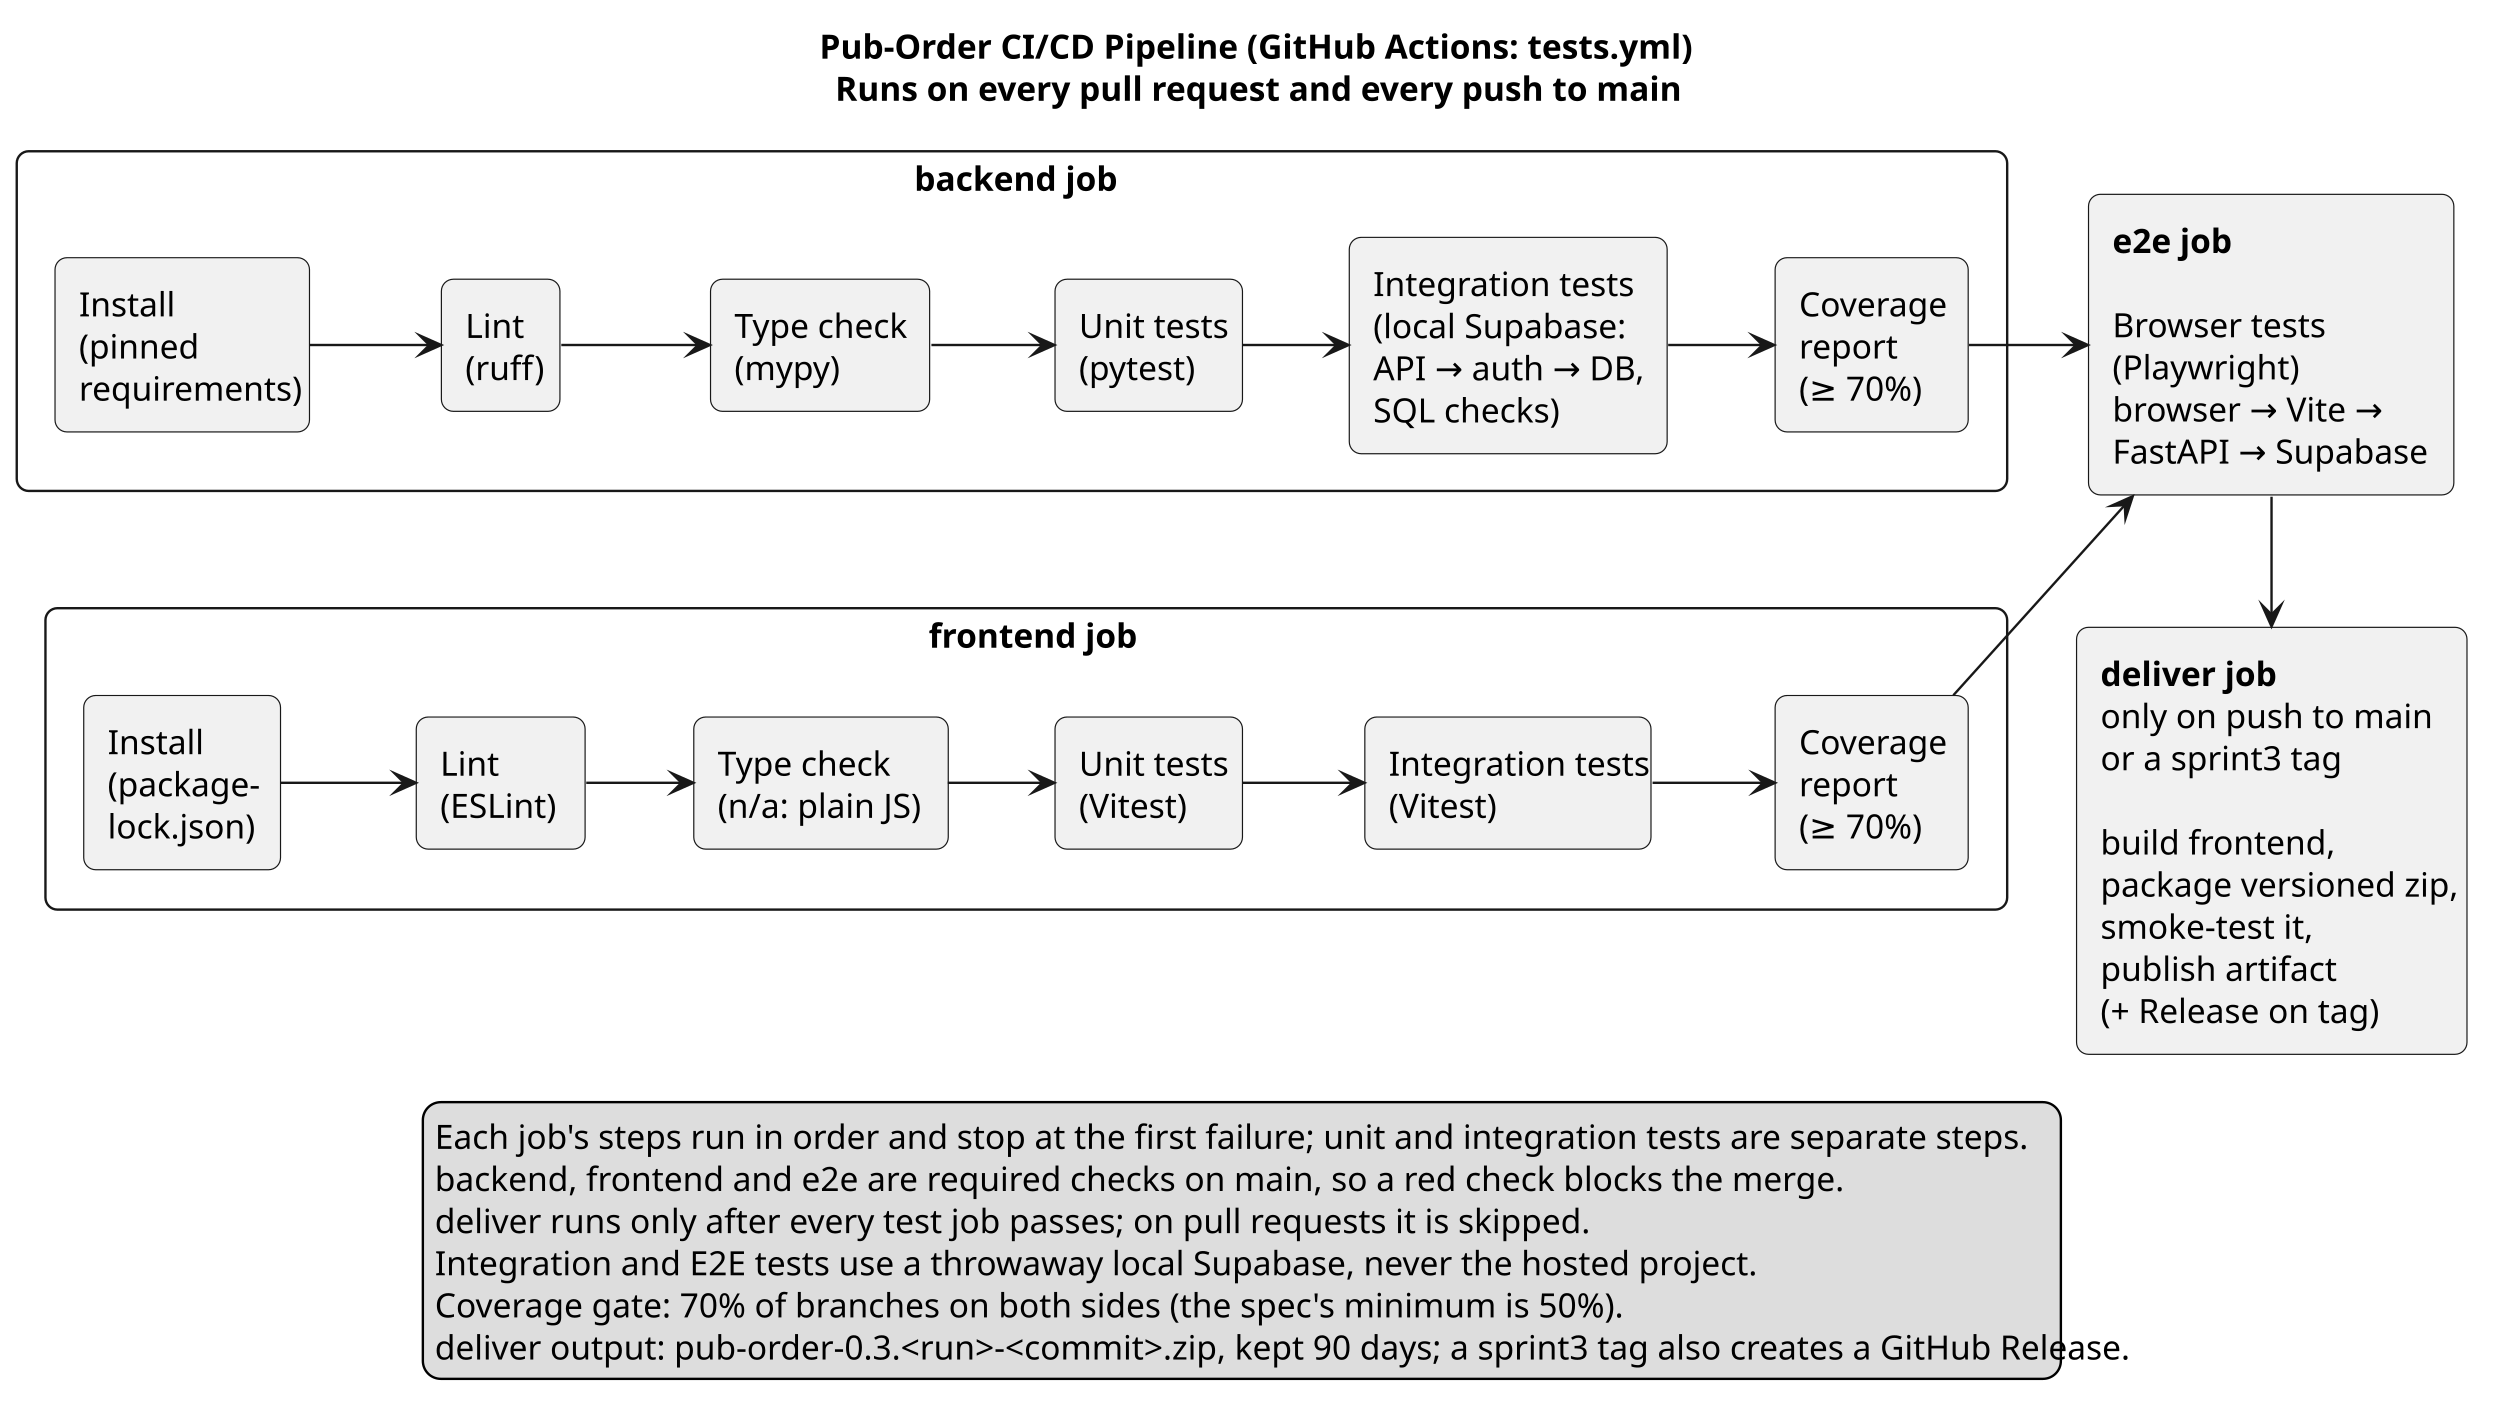
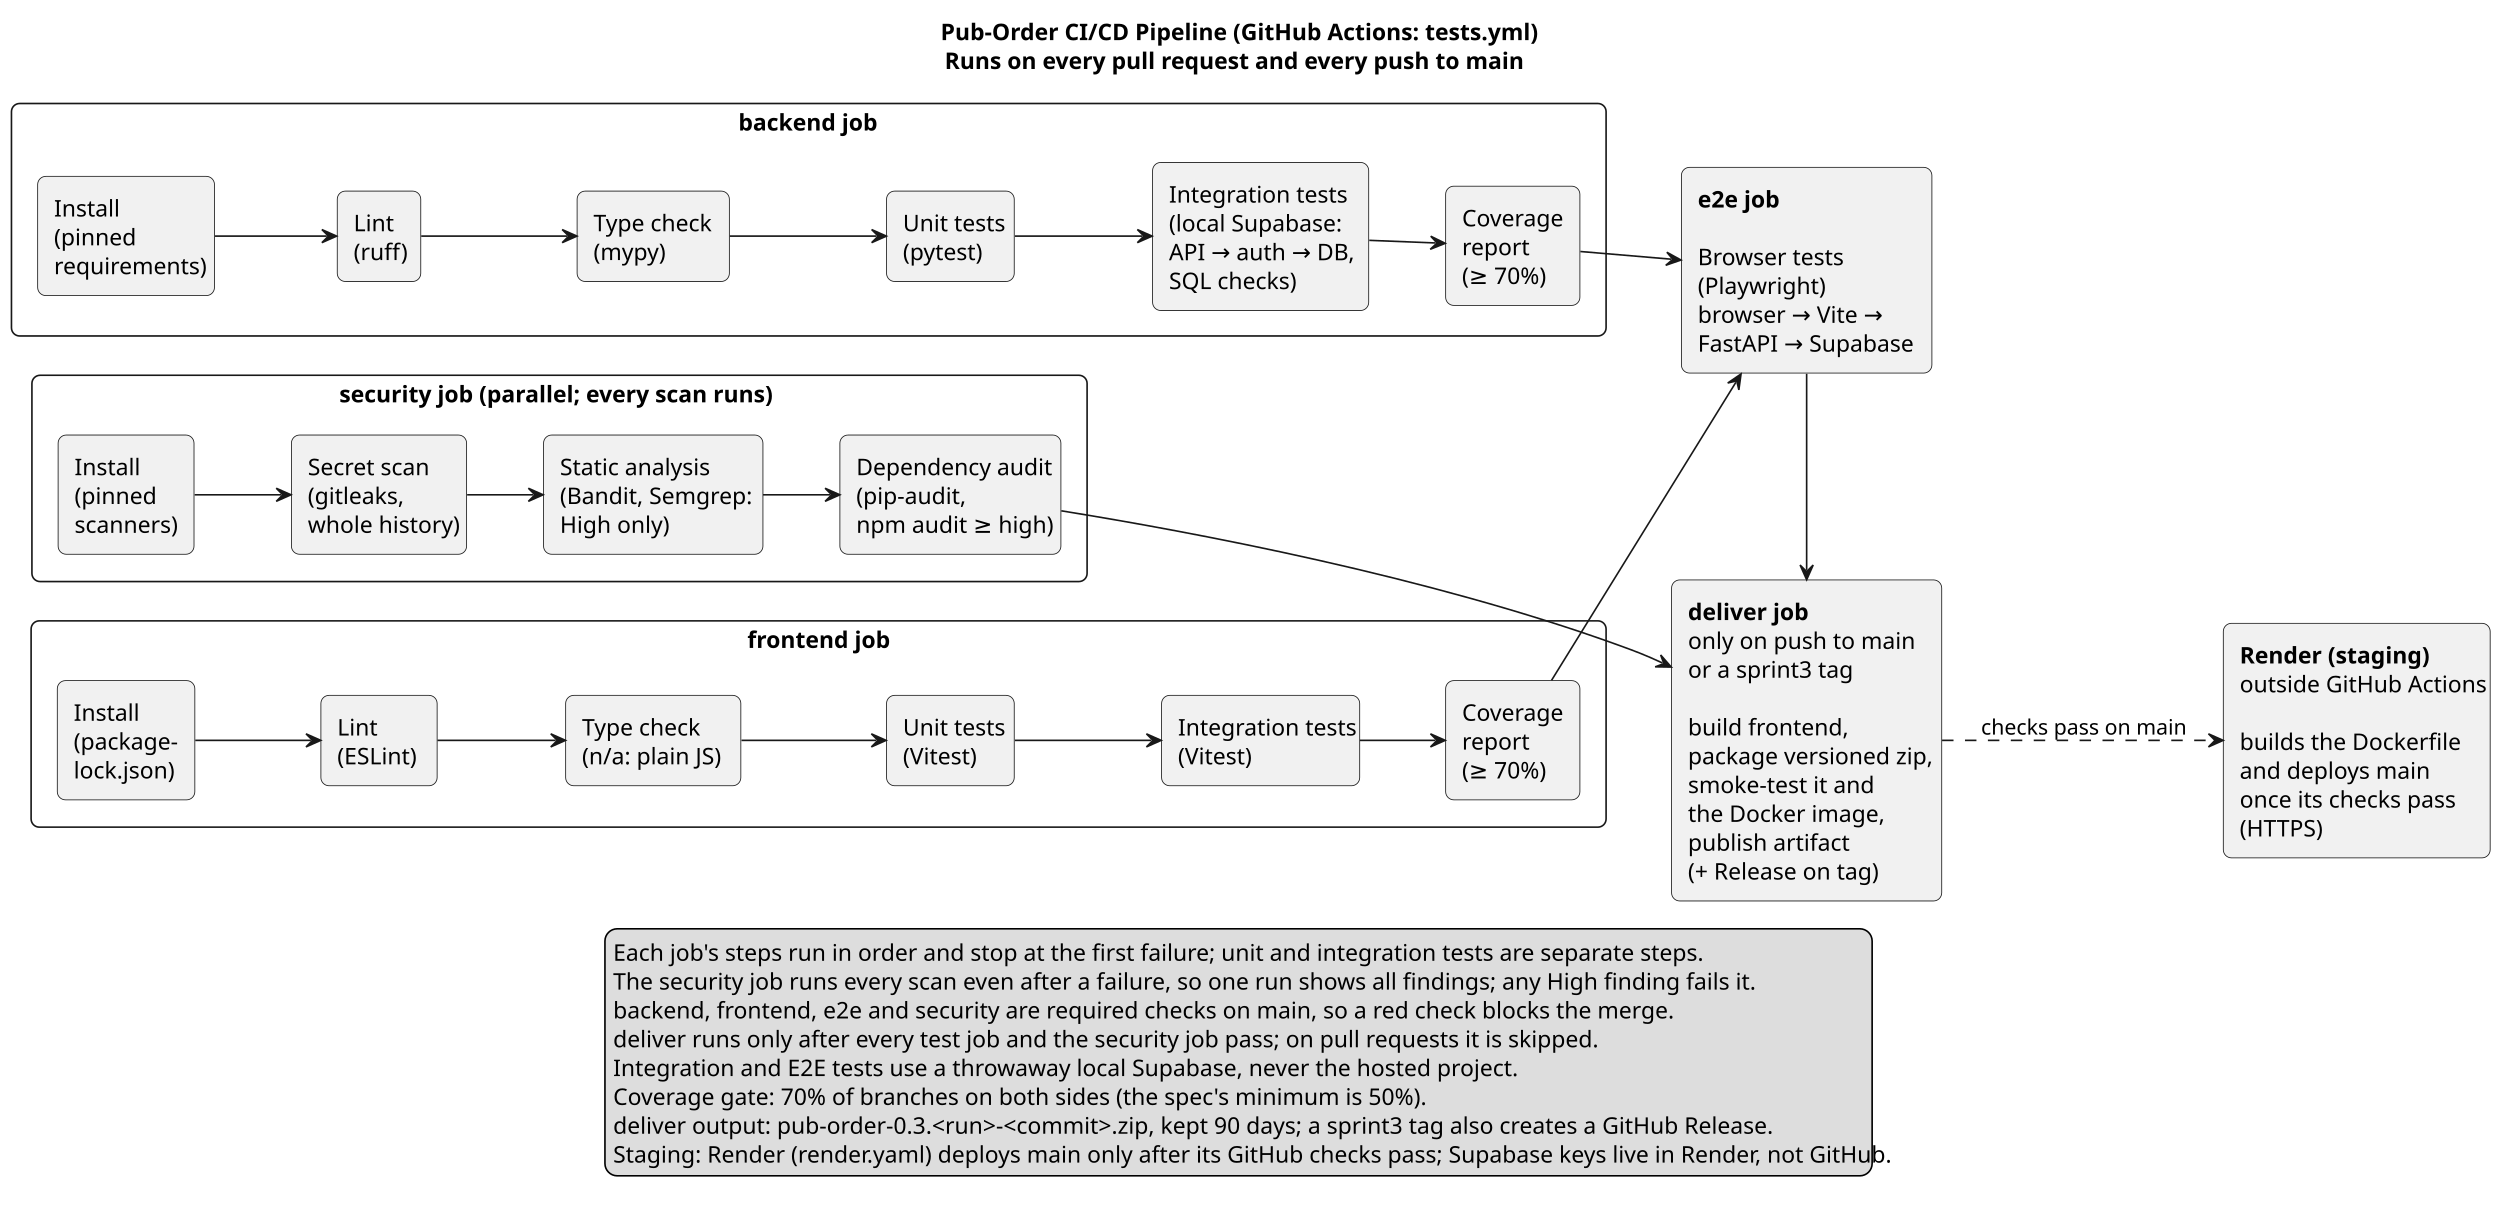
- <svg xmlns="http://www.w3.org/2000/svg" version="1.1" data-diagram-type="DESCRIPTION" style="width:1045px;height:595px;background:#FFFFFF;" width="1045px" height="595px" viewBox="0 0 1045 595" zoomAndPan="magnify" preserveAspectRatio="none" contentStyleType="text/css">
+ <svg xmlns="http://www.w3.org/2000/svg" contentStyleType="text/css" height="738px" preserveAspectRatio="none" style="width:1527px;height:738px;background:#FFFFFF;" version="1.1" viewBox="0 0 1527 738" width="1527px" zoomAndPan="magnify">
  <defs />
-   <g font-family="sans-serif" lengthAdjust="spacing">
-     <g class="title" data-source-line="1">
-       <text x="342.527" y="24.533" fill="#000" font-size="14" textLength="353.145" font-weight="700">Pub-Order CI/CD Pipeline (GitHub Actions: tests.yml)</text>
-       <text x="349.114" y="42.143" fill="#000" font-size="14" textLength="339.972" font-weight="700">Runs on every pull request and every push to main</text>
-     </g>
-     <g class="cluster" data-qualified-name="backend job" id="ent0001" data-source-line="14">
-       <rect x="7" y="63.219" width="832" height="142" fill="none" style="stroke:#181818;stroke-width:1;" rx="5" ry="5" />
-       <text x="382.159" y="79.752" fill="#000" font-size="14" textLength="81.683" font-weight="700">backend job</text>
-     </g>
-     <g class="cluster" data-qualified-name="frontend job" id="ent0008" data-source-line="23">
-       <rect x="19" y="254.219" width="820" height="126" fill="none" style="stroke:#181818;stroke-width:1;" rx="5" ry="5" />
-       <text x="388.176" y="270.752" fill="#000" font-size="14" textLength="81.648" font-weight="700">frontend job</text>
-     </g>
-     <g class="entity" data-qualified-name="backend job.B1" id="ent0002" data-source-line="15">
-       <rect x="23" y="107.719" width="106.365" height="72.828" fill="#F1F1F1" style="stroke:#181818;stroke-width:0.5;" rx="5" ry="5" />
-       <text x="33" y="132.252" fill="#000" font-size="14" textLength="36.572">Install</text>
-       <text x="33" y="149.861" fill="#000" font-size="14" textLength="46.703">(pinned</text>
-       <text x="33" y="167.471" fill="#000" font-size="14" textLength="86.365">requirements)</text>
-     </g>
-     <g class="entity" data-qualified-name="backend job.B2" id="ent0003" data-source-line="16">
-       <rect x="184.5" y="116.719" width="49.552" height="55.219" fill="#F1F1F1" style="stroke:#181818;stroke-width:0.5;" rx="5" ry="5" />
-       <text x="194.5" y="141.252" fill="#000" font-size="14" textLength="22.572">Lint</text>
-       <text x="194.5" y="158.861" fill="#000" font-size="14" textLength="29.552">(ruff)</text>
-     </g>
-     <g class="entity" data-qualified-name="backend job.B3" id="ent0004" data-source-line="17">
-       <rect x="297" y="116.719" width="91.586" height="55.219" fill="#F1F1F1" style="stroke:#181818;stroke-width:0.5;" rx="5" ry="5" />
-       <text x="307" y="141.252" fill="#000" font-size="14" textLength="71.586">Type check</text>
-       <text x="307" y="158.861" fill="#000" font-size="14" textLength="42.772">(mypy)</text>
-     </g>
-     <g class="entity" data-qualified-name="backend job.B4" id="ent0005" data-source-line="18">
-       <rect x="441" y="116.719" width="78.352" height="55.219" fill="#F1F1F1" style="stroke:#181818;stroke-width:0.5;" rx="5" ry="5" />
-       <text x="451" y="141.252" fill="#000" font-size="14" textLength="58.352">Unit tests</text>
-       <text x="451" y="158.861" fill="#000" font-size="14" textLength="46.676">(pytest)</text>
-     </g>
-     <g class="entity" data-qualified-name="backend job.B5" id="ent0006" data-source-line="19">
-       <rect x="564" y="99.219" width="132.868" height="90.438" fill="#F1F1F1" style="stroke:#181818;stroke-width:0.5;" rx="5" ry="5" />
-       <text x="574" y="123.752" fill="#000" font-size="14" textLength="99.613">Integration tests</text>
-       <text x="574" y="141.361" fill="#000" font-size="14" textLength="104.289">(local Supabase:</text>
-       <text x="574" y="158.971" fill="#000" font-size="14" textLength="112.868">API → auth → DB,</text>
-       <text x="574" y="176.58" fill="#000" font-size="14" textLength="80.138">SQL checks)</text>
-     </g>
-     <g class="entity" data-qualified-name="backend job.B6" id="ent0007" data-source-line="20">
-       <rect x="742" y="107.719" width="80.703" height="72.828" fill="#F1F1F1" style="stroke:#181818;stroke-width:0.5;" rx="5" ry="5" />
-       <text x="752" y="132.252" fill="#000" font-size="14" textLength="60.703">Coverage</text>
-       <text x="752" y="149.861" fill="#000" font-size="14" textLength="36.572">report</text>
-       <text x="752" y="167.471" fill="#000" font-size="14" textLength="50.805">(≥ 70%)</text>
-     </g>
-     <g class="entity" data-qualified-name="frontend job.F1" id="ent0009" data-source-line="24">
-       <rect x="35" y="290.719" width="82.255" height="72.828" fill="#F1F1F1" style="stroke:#181818;stroke-width:0.5;" rx="5" ry="5" />
-       <text x="45" y="315.252" fill="#000" font-size="14" textLength="36.572">Install</text>
-       <text x="45" y="332.861" fill="#000" font-size="14" textLength="62.255">(package-</text>
-       <text x="45" y="350.471" fill="#000" font-size="14" textLength="59.131">lock.json)</text>
-     </g>
-     <g class="entity" data-qualified-name="frontend job.F2" id="ent0010" data-source-line="25">
-       <rect x="174" y="299.719" width="70.572" height="55.219" fill="#F1F1F1" style="stroke:#181818;stroke-width:0.5;" rx="5" ry="5" />
-       <text x="184" y="324.252" fill="#000" font-size="14" textLength="22.572">Lint</text>
-       <text x="184" y="341.861" fill="#000" font-size="14" textLength="50.572">(ESLint)</text>
-     </g>
-     <g class="entity" data-qualified-name="frontend job.F3" id="ent0011" data-source-line="26">
-       <rect x="290" y="299.719" width="106.372" height="55.219" fill="#F1F1F1" style="stroke:#181818;stroke-width:0.5;" rx="5" ry="5" />
-       <text x="300" y="324.252" fill="#000" font-size="14" textLength="71.586">Type check</text>
-       <text x="300" y="341.861" fill="#000" font-size="14" textLength="86.372">(n/a: plain JS)</text>
-     </g>
-     <g class="entity" data-qualified-name="frontend job.F4" id="ent0012" data-source-line="27">
-       <rect x="441" y="299.719" width="78.352" height="55.219" fill="#F1F1F1" style="stroke:#181818;stroke-width:0.5;" rx="5" ry="5" />
-       <text x="451" y="324.252" fill="#000" font-size="14" textLength="58.352">Unit tests</text>
-       <text x="451" y="341.861" fill="#000" font-size="14" textLength="44.338">(Vitest)</text>
-     </g>
-     <g class="entity" data-qualified-name="frontend job.F5" id="ent0013" data-source-line="28">
-       <rect x="570.5" y="299.719" width="119.613" height="55.219" fill="#F1F1F1" style="stroke:#181818;stroke-width:0.5;" rx="5" ry="5" />
-       <text x="580.5" y="324.252" fill="#000" font-size="14" textLength="99.613">Integration tests</text>
-       <text x="580.5" y="341.861" fill="#000" font-size="14" textLength="44.338">(Vitest)</text>
-     </g>
-     <g class="entity" data-qualified-name="frontend job.F6" id="ent0014" data-source-line="29">
-       <rect x="742" y="290.719" width="80.703" height="72.828" fill="#F1F1F1" style="stroke:#181818;stroke-width:0.5;" rx="5" ry="5" />
-       <text x="752" y="315.252" fill="#000" font-size="14" textLength="60.703">Coverage</text>
-       <text x="752" y="332.861" fill="#000" font-size="14" textLength="36.572">report</text>
-       <text x="752" y="350.471" fill="#000" font-size="14" textLength="50.805">(≥ 70%)</text>
-     </g>
-     <g class="entity" data-qualified-name="E1" id="ent0015" data-source-line="32">
-       <rect x="873" y="81.219" width="152.706" height="125.656" fill="#F1F1F1" style="stroke:#181818;stroke-width:0.5;" rx="5" ry="5" />
-       <text x="883" y="105.752" fill="#000" font-size="14" textLength="48.241" font-weight="700">e2e job</text>
-       <text x="883" y="123.361" fill="#000" font-size="14"> </text>
-       <text x="883" y="140.971" fill="#000" font-size="14" textLength="84.8">Browser tests</text>
-       <text x="883" y="158.58" fill="#000" font-size="14" textLength="73.903">(Playwright)</text>
-       <text x="883" y="176.189" fill="#000" font-size="14" textLength="109.744">browser → Vite →</text>
-       <text x="883" y="193.799" fill="#000" font-size="14" textLength="132.706">FastAPI → Supabase</text>
-     </g>
-     <g class="entity" data-qualified-name="D1" id="ent0016" data-source-line="34">
-       <rect x="868" y="262.219" width="163.199" height="178.484" fill="#F1F1F1" style="stroke:#181818;stroke-width:0.5;" rx="5" ry="5" />
-       <text x="878" y="286.752" fill="#000" font-size="14" textLength="70.021" font-weight="700">deliver job</text>
-       <text x="878" y="304.361" fill="#000" font-size="14" textLength="129.192">only on push to main</text>
-       <text x="878" y="321.971" fill="#000" font-size="14" textLength="93.386">or a sprint3 tag</text>
-       <text x="878" y="339.58" fill="#000" font-size="14"> </text>
-       <text x="878" y="357.189" fill="#000" font-size="14" textLength="88.73">build frontend,</text>
-       <text x="878" y="374.799" fill="#000" font-size="14" textLength="143.199">package versioned zip,</text>
-       <text x="878" y="392.408" fill="#000" font-size="14" textLength="83.241">smoke-test it,</text>
-       <text x="878" y="410.018" fill="#000" font-size="14" textLength="90.269">publish artifact</text>
-       <text x="878" y="427.627" fill="#000" font-size="14" textLength="115.568">(+ Release on tag)</text>
-     </g>
-     <g class="link" data-entity-1="ent0002" data-entity-2="ent0003" id="lnk17" data-source-line="36" data-link-type="dependency">
-       <path d="M129.35,144.219 C148.4,144.219 164.02,144.219 179.44,144.219" style="stroke:#181818;stroke-width:1;" fill="none" id="B1-to-B2" />
-       <polygon points="184.44,144.219,175.44,140.219,179.44,144.219,175.44,148.219,184.44,144.219" fill="#181818" style="stroke:#181818;stroke-width:1;stroke-linejoin:miter;stroke-miterlimit:10;" />
-     </g>
-     <g class="link" data-entity-1="ent0003" data-entity-2="ent0004" id="lnk18" data-source-line="37" data-link-type="dependency">
-       <path d="M234.62,144.219 C251.97,144.219 270.89,144.219 291.75,144.219" style="stroke:#181818;stroke-width:1;" fill="none" id="B2-to-B3" />
-       <polygon points="296.75,144.219,287.75,140.219,291.75,144.219,287.75,148.219,296.75,144.219" fill="#181818" style="stroke:#181818;stroke-width:1;stroke-linejoin:miter;stroke-miterlimit:10;" />
-     </g>
-     <g class="link" data-entity-1="ent0004" data-entity-2="ent0005" id="lnk19" data-source-line="38" data-link-type="dependency">
-       <path d="M389.33,144.219 C406.03,144.219 419.76,144.219 435.77,144.219" style="stroke:#181818;stroke-width:1;" fill="none" id="B3-to-B4" />
-       <polygon points="440.77,144.219,431.77,140.219,435.77,144.219,431.77,148.219,440.77,144.219" fill="#181818" style="stroke:#181818;stroke-width:1;stroke-linejoin:miter;stroke-miterlimit:10;" />
-     </g>
-     <g class="link" data-entity-1="ent0005" data-entity-2="ent0006" id="lnk20" data-source-line="39" data-link-type="dependency">
-       <path d="M519.24,144.219 C532.82,144.219 543.52,144.219 558.73,144.219" style="stroke:#181818;stroke-width:1;" fill="none" id="B4-to-B5" />
-       <polygon points="563.73,144.219,554.73,140.219,558.73,144.219,554.73,148.219,563.73,144.219" fill="#181818" style="stroke:#181818;stroke-width:1;stroke-linejoin:miter;stroke-miterlimit:10;" />
-     </g>
-     <g class="link" data-entity-1="ent0006" data-entity-2="ent0007" id="lnk21" data-source-line="40" data-link-type="dependency">
-       <path d="M697.29,144.219 C712.41,144.219 723.03,144.219 736.65,144.219" style="stroke:#181818;stroke-width:1;" fill="none" id="B5-to-B6" />
-       <polygon points="741.65,144.219,732.65,140.219,736.65,144.219,732.65,148.219,741.65,144.219" fill="#181818" style="stroke:#181818;stroke-width:1;stroke-linejoin:miter;stroke-miterlimit:10;" />
-     </g>
-     <g class="link" data-entity-1="ent0009" data-entity-2="ent0010" id="lnk22" data-source-line="41" data-link-type="dependency">
-       <path d="M117.17,327.219 C135.3,327.219 151.5,327.219 168.91,327.219" style="stroke:#181818;stroke-width:1;" fill="none" id="F1-to-F2" />
-       <polygon points="173.91,327.219,164.91,323.219,168.91,327.219,164.91,331.219,173.91,327.219" fill="#181818" style="stroke:#181818;stroke-width:1;stroke-linejoin:miter;stroke-miterlimit:10;" />
-     </g>
-     <g class="link" data-entity-1="ent0010" data-entity-2="ent0011" id="lnk23" data-source-line="42" data-link-type="dependency">
-       <path d="M245.05,327.219 C258.75,327.219 269.8,327.219 284.85,327.219" style="stroke:#181818;stroke-width:1;" fill="none" id="F2-to-F3" />
-       <polygon points="289.85,327.219,280.85,323.219,284.85,327.219,280.85,331.219,289.85,327.219" fill="#181818" style="stroke:#181818;stroke-width:1;stroke-linejoin:miter;stroke-miterlimit:10;" />
-     </g>
-     <g class="link" data-entity-1="ent0011" data-entity-2="ent0012" id="lnk24" data-source-line="43" data-link-type="dependency">
-       <path d="M396.19,327.219 C411.03,327.219 421.92,327.219 435.76,327.219" style="stroke:#181818;stroke-width:1;" fill="none" id="F3-to-F4" />
-       <polygon points="440.76,327.219,431.76,323.219,435.76,327.219,431.76,331.219,440.76,327.219" fill="#181818" style="stroke:#181818;stroke-width:1;stroke-linejoin:miter;stroke-miterlimit:10;" />
-     </g>
-     <g class="link" data-entity-1="ent0012" data-entity-2="ent0013" id="lnk25" data-source-line="44" data-link-type="dependency">
-       <path d="M519.24,327.219 C534.8,327.219 548.13,327.219 565.34,327.219" style="stroke:#181818;stroke-width:1;" fill="none" id="F4-to-F5" />
-       <polygon points="570.34,327.219,561.34,323.219,565.34,327.219,561.34,331.219,570.34,327.219" fill="#181818" style="stroke:#181818;stroke-width:1;stroke-linejoin:miter;stroke-miterlimit:10;" />
-     </g>
-     <g class="link" data-entity-1="ent0013" data-entity-2="ent0014" id="lnk26" data-source-line="45" data-link-type="dependency">
-       <path d="M690.78,327.219 C707.98,327.219 721.33,327.219 737,327.219" style="stroke:#181818;stroke-width:1;" fill="none" id="F5-to-F6" />
-       <polygon points="742,327.219,733,323.219,737,327.219,733,331.219,742,327.219" fill="#181818" style="stroke:#181818;stroke-width:1;stroke-linejoin:miter;stroke-miterlimit:10;" />
-     </g>
-     <g class="link" data-entity-1="ent0007" data-entity-2="ent0015" id="lnk27" data-source-line="46" data-link-type="dependency">
-       <path d="M823.02,144.219 C837.99,144.219 850.58,144.219 867.77,144.219" style="stroke:#181818;stroke-width:1;" fill="none" id="B6-to-E1" />
-       <polygon points="872.77,144.219,863.77,140.219,867.77,144.219,863.77,148.219,872.77,144.219" fill="#181818" style="stroke:#181818;stroke-width:1;stroke-linejoin:miter;stroke-miterlimit:10;" />
-     </g>
-     <g class="link" data-entity-1="ent0014" data-entity-2="ent0015" id="lnk28" data-source-line="47" data-link-type="dependency">
-       <path d="M816.49,290.629 C837.94,266.849 863.112,238.923 888.152,211.143" style="stroke:#181818;stroke-width:1;" fill="none" id="F6-to-E1" />
-       <polygon points="891.5,207.429,882.503,211.436,888.152,211.143,888.445,216.792,891.5,207.429" fill="#181818" style="stroke:#181818;stroke-width:1;stroke-linejoin:miter;stroke-miterlimit:10;" />
-     </g>
-     <g class="link" data-entity-1="ent0015" data-entity-2="ent0016" id="lnk30" data-source-line="49" data-link-type="dependency">
-       <path d="M949.5,207.639 C949.5,225.719 949.5,238.789 949.5,256.869" style="stroke:#181818;stroke-width:1;" fill="none" id="E1-to-D1" />
-       <polygon points="949.5,261.869,953.5,252.869,949.5,256.869,945.5,252.869,949.5,261.869" fill="#181818" style="stroke:#181818;stroke-width:1;stroke-linejoin:miter;stroke-miterlimit:10;" />
-     </g>
-     <g class="legend" data-source-line="51">
-       <rect x="176.753" y="460.703" width="684.693" height="115.656" fill="#DDD" style="stroke:#000;stroke-width:1;" rx="7.5" ry="7.5" />
-       <text x="181.753" y="480.236" fill="#000" font-size="14" textLength="626.028">Each job's steps run in order and stop at the first failure; unit and integration tests are separate steps.</text>
-       <text x="181.753" y="497.846" fill="#000" font-size="14" textLength="560.328">backend, frontend and e2e are required checks on main, so a red check blocks the merge.</text>
-       <text x="181.753" y="515.455" fill="#000" font-size="14" textLength="456.784">deliver runs only after every test job passes; on pull requests it is skipped.</text>
-       <text x="181.753" y="533.064" fill="#000" font-size="14" textLength="527.659">Integration and E2E tests use a throwaway local Supabase, never the hosted project.</text>
-       <text x="181.753" y="550.674" fill="#000" font-size="14" textLength="478.14">Coverage gate: 70% of branches on both sides (the spec's minimum is 50%).</text>
-       <text x="181.753" y="568.283" fill="#000" font-size="14" textLength="674.693">deliver output: pub-order-0.3.&lt;run&gt;-&lt;commit&gt;.zip, kept 90 days; a sprint3 tag also creates a GitHub Release.</text>
-     </g>
+   <g>
+     <text fill="#000000" font-family="sans-serif" font-size="14" font-weight="bold" lengthAdjust="spacing" textLength="364" x="574.5" y="24.533">Pub-Order CI/CD Pipeline (GitHub Actions: tests.yml)</text>
+     <text fill="#000000" font-family="sans-serif" font-size="14" font-weight="bold" lengthAdjust="spacing" textLength="359" x="577" y="42.143">Runs on every pull request and every push to main</text>
+     <g id="cluster_backend job">
+       <rect fill="none" height="142" rx="5" ry="5" style="stroke:#181818;stroke-width:1.0;" width="974" x="7" y="63.219" />
+       <text fill="#000000" font-family="sans-serif" font-size="14" font-weight="bold" lengthAdjust="spacing" textLength="86" x="451" y="79.752">backend job</text>
+     </g>
+     <g id="cluster_frontend job">
+       <rect fill="none" height="126" rx="5" ry="5" style="stroke:#181818;stroke-width:1.0;" width="962" x="19" y="379.219" />
+       <text fill="#000000" font-family="sans-serif" font-size="14" font-weight="bold" lengthAdjust="spacing" textLength="87" x="456.5" y="395.752">frontend job</text>
+     </g>
+     <g id="cluster_security job (parallel; every scan runs)">
+       <rect fill="none" height="126" rx="5" ry="5" style="stroke:#181818;stroke-width:1.0;" width="644.5" x="19.5" y="229.219" />
+       <text fill="#000000" font-family="sans-serif" font-size="14" font-weight="bold" lengthAdjust="spacing" textLength="269" x="207.25" y="245.752">security job (parallel; every scan runs)</text>
+     </g>
+     <g id="elem_B1">
+       <rect fill="#F1F1F1" height="72.828" rx="5" ry="5" style="stroke:#181818;stroke-width:0.5;" width="108" x="23" y="107.719" />
+       <text fill="#000000" font-family="sans-serif" font-size="14" lengthAdjust="spacing" textLength="36" x="33" y="132.252">Install</text>
+       <text fill="#000000" font-family="sans-serif" font-size="14" lengthAdjust="spacing" textLength="48" x="33" y="149.861">(pinned</text>
+       <text fill="#000000" font-family="sans-serif" font-size="14" lengthAdjust="spacing" textLength="88" x="33" y="167.471">requirements)</text>
+     </g>
+     <g id="elem_B2">
+       <rect fill="#F1F1F1" height="55.219" rx="5" ry="5" style="stroke:#181818;stroke-width:0.5;" width="51" x="206" y="116.719" />
+       <text fill="#000000" font-family="sans-serif" font-size="14" lengthAdjust="spacing" textLength="23" x="216" y="141.252">Lint</text>
+       <text fill="#000000" font-family="sans-serif" font-size="14" lengthAdjust="spacing" textLength="31" x="216" y="158.861">(ruff)</text>
+     </g>
+     <g id="elem_B3">
+       <rect fill="#F1F1F1" height="55.219" rx="5" ry="5" style="stroke:#181818;stroke-width:0.5;" width="93" x="352.5" y="116.719" />
+       <text fill="#000000" font-family="sans-serif" font-size="14" lengthAdjust="spacing" textLength="73" x="362.5" y="141.252">Type check</text>
+       <text fill="#000000" font-family="sans-serif" font-size="14" lengthAdjust="spacing" textLength="43" x="362.5" y="158.861">(mypy)</text>
+     </g>
+     <g id="elem_B4">
+       <rect fill="#F1F1F1" height="55.219" rx="5" ry="5" style="stroke:#181818;stroke-width:0.5;" width="78" x="541.5" y="116.719" />
+       <text fill="#000000" font-family="sans-serif" font-size="14" lengthAdjust="spacing" textLength="58" x="551.5" y="141.252">Unit tests</text>
+       <text fill="#000000" font-family="sans-serif" font-size="14" lengthAdjust="spacing" textLength="48" x="551.5" y="158.861">(pytest)</text>
+     </g>
+     <g id="elem_B5">
+       <rect fill="#F1F1F1" height="90.438" rx="5" ry="5" style="stroke:#181818;stroke-width:0.5;" width="132" x="704" y="99.219" />
+       <text fill="#000000" font-family="sans-serif" font-size="14" lengthAdjust="spacing" textLength="101" x="714" y="123.752">Integration tests</text>
+       <text fill="#000000" font-family="sans-serif" font-size="14" lengthAdjust="spacing" textLength="106" x="714" y="141.361">(local Supabase:</text>
+       <text fill="#000000" font-family="sans-serif" font-size="14" lengthAdjust="spacing" textLength="112" x="714" y="158.971">API → auth → DB,</text>
+       <text fill="#000000" font-family="sans-serif" font-size="14" lengthAdjust="spacing" textLength="81" x="714" y="176.58">SQL checks)</text>
+     </g>
+     <g id="elem_B6">
+       <rect fill="#F1F1F1" height="72.828" rx="5" ry="5" style="stroke:#181818;stroke-width:0.5;" width="82" x="883" y="113.719" />
+       <text fill="#000000" font-family="sans-serif" font-size="14" lengthAdjust="spacing" textLength="62" x="893" y="138.252">Coverage</text>
+       <text fill="#000000" font-family="sans-serif" font-size="14" lengthAdjust="spacing" textLength="38" x="893" y="155.861">report</text>
+       <text fill="#000000" font-family="sans-serif" font-size="14" lengthAdjust="spacing" textLength="52" x="893" y="173.471">(≥ 70%)</text>
+     </g>
+     <g id="elem_F1">
+       <rect fill="#F1F1F1" height="72.828" rx="5" ry="5" style="stroke:#181818;stroke-width:0.5;" width="84" x="35" y="415.719" />
+       <text fill="#000000" font-family="sans-serif" font-size="14" lengthAdjust="spacing" textLength="36" x="45" y="440.252">Install</text>
+       <text fill="#000000" font-family="sans-serif" font-size="14" lengthAdjust="spacing" textLength="64" x="45" y="457.861">(package-</text>
+       <text fill="#000000" font-family="sans-serif" font-size="14" lengthAdjust="spacing" textLength="60" x="45" y="475.471">lock.json)</text>
+     </g>
+     <g id="elem_F2">
+       <rect fill="#F1F1F1" height="55.219" rx="5" ry="5" style="stroke:#181818;stroke-width:0.5;" width="71" x="196" y="424.719" />
+       <text fill="#000000" font-family="sans-serif" font-size="14" lengthAdjust="spacing" textLength="23" x="206" y="449.252">Lint</text>
+       <text fill="#000000" font-family="sans-serif" font-size="14" lengthAdjust="spacing" textLength="51" x="206" y="466.861">(ESLint)</text>
+     </g>
+     <g id="elem_F3">
+       <rect fill="#F1F1F1" height="55.219" rx="5" ry="5" style="stroke:#181818;stroke-width:0.5;" width="107" x="345.5" y="424.719" />
+       <text fill="#000000" font-family="sans-serif" font-size="14" lengthAdjust="spacing" textLength="73" x="355.5" y="449.252">Type check</text>
+       <text fill="#000000" font-family="sans-serif" font-size="14" lengthAdjust="spacing" textLength="87" x="355.5" y="466.861">(n/a: plain JS)</text>
+     </g>
+     <g id="elem_F4">
+       <rect fill="#F1F1F1" height="55.219" rx="5" ry="5" style="stroke:#181818;stroke-width:0.5;" width="78" x="541.5" y="424.719" />
+       <text fill="#000000" font-family="sans-serif" font-size="14" lengthAdjust="spacing" textLength="58" x="551.5" y="449.252">Unit tests</text>
+       <text fill="#000000" font-family="sans-serif" font-size="14" lengthAdjust="spacing" textLength="45" x="551.5" y="466.861">(Vitest)</text>
+     </g>
+     <g id="elem_F5">
+       <rect fill="#F1F1F1" height="55.219" rx="5" ry="5" style="stroke:#181818;stroke-width:0.5;" width="121" x="709.5" y="424.719" />
+       <text fill="#000000" font-family="sans-serif" font-size="14" lengthAdjust="spacing" textLength="101" x="719.5" y="449.252">Integration tests</text>
+       <text fill="#000000" font-family="sans-serif" font-size="14" lengthAdjust="spacing" textLength="45" x="719.5" y="466.861">(Vitest)</text>
+     </g>
+     <g id="elem_F6">
+       <rect fill="#F1F1F1" height="72.828" rx="5" ry="5" style="stroke:#181818;stroke-width:0.5;" width="82" x="883" y="415.719" />
+       <text fill="#000000" font-family="sans-serif" font-size="14" lengthAdjust="spacing" textLength="62" x="893" y="440.252">Coverage</text>
+       <text fill="#000000" font-family="sans-serif" font-size="14" lengthAdjust="spacing" textLength="38" x="893" y="457.861">report</text>
+       <text fill="#000000" font-family="sans-serif" font-size="14" lengthAdjust="spacing" textLength="52" x="893" y="475.471">(≥ 70%)</text>
+     </g>
+     <g id="elem_S1">
+       <rect fill="#F1F1F1" height="72.828" rx="5" ry="5" style="stroke:#181818;stroke-width:0.5;" width="83" x="35.5" y="265.719" />
+       <text fill="#000000" font-family="sans-serif" font-size="14" lengthAdjust="spacing" textLength="36" x="45.5" y="290.252">Install</text>
+       <text fill="#000000" font-family="sans-serif" font-size="14" lengthAdjust="spacing" textLength="48" x="45.5" y="307.861">(pinned</text>
+       <text fill="#000000" font-family="sans-serif" font-size="14" lengthAdjust="spacing" textLength="63" x="45.5" y="325.471">scanners)</text>
+     </g>
+     <g id="elem_S2">
+       <rect fill="#F1F1F1" height="72.828" rx="5" ry="5" style="stroke:#181818;stroke-width:0.5;" width="107" x="178" y="265.719" />
+       <text fill="#000000" font-family="sans-serif" font-size="14" lengthAdjust="spacing" textLength="75" x="188" y="290.252">Secret scan</text>
+       <text fill="#000000" font-family="sans-serif" font-size="14" lengthAdjust="spacing" textLength="57" x="188" y="307.861">(gitleaks,</text>
+       <text fill="#000000" font-family="sans-serif" font-size="14" lengthAdjust="spacing" textLength="87" x="188" y="325.471">whole history)</text>
+     </g>
+     <g id="elem_S3">
+       <rect fill="#F1F1F1" height="72.828" rx="5" ry="5" style="stroke:#181818;stroke-width:0.5;" width="134" x="332" y="265.719" />
+       <text fill="#000000" font-family="sans-serif" font-size="14" lengthAdjust="spacing" textLength="90" x="342" y="290.252">Static analysis</text>
+       <text fill="#000000" font-family="sans-serif" font-size="14" lengthAdjust="spacing" textLength="114" x="342" y="307.861">(Bandit, Semgrep:</text>
+       <text fill="#000000" font-family="sans-serif" font-size="14" lengthAdjust="spacing" textLength="63" x="342" y="325.471">High only)</text>
+     </g>
+     <g id="elem_S4">
+       <rect fill="#F1F1F1" height="72.828" rx="5" ry="5" style="stroke:#181818;stroke-width:0.5;" width="135" x="513" y="265.719" />
+       <text fill="#000000" font-family="sans-serif" font-size="14" lengthAdjust="spacing" textLength="115" x="523" y="290.252">Dependency audit</text>
+       <text fill="#000000" font-family="sans-serif" font-size="14" lengthAdjust="spacing" textLength="64" x="523" y="307.861">(pip-audit,</text>
+       <text fill="#000000" font-family="sans-serif" font-size="14" lengthAdjust="spacing" textLength="112" x="523" y="325.471">npm audit ≥ high)</text>
+     </g>
+     <g id="elem_E1">
+       <rect fill="#F1F1F1" height="125.656" rx="5" ry="5" style="stroke:#181818;stroke-width:0.5;" width="153" x="1027" y="102.219" />
+       <text fill="#000000" font-family="sans-serif" font-size="14" font-weight="bold" lengthAdjust="spacing" textLength="52" x="1037" y="126.752">e2e job</text>
+       <text fill="#000000" font-family="sans-serif" font-size="14" lengthAdjust="spacing" textLength="4" x="1037" y="144.361"> </text>
+       <text fill="#000000" font-family="sans-serif" font-size="14" lengthAdjust="spacing" textLength="85" x="1037" y="161.971">Browser tests</text>
+       <text fill="#000000" font-family="sans-serif" font-size="14" lengthAdjust="spacing" textLength="74" x="1037" y="179.58">(Playwright)</text>
+       <text fill="#000000" font-family="sans-serif" font-size="14" lengthAdjust="spacing" textLength="110" x="1037" y="197.19">browser → Vite →</text>
+       <text fill="#000000" font-family="sans-serif" font-size="14" lengthAdjust="spacing" textLength="133" x="1037" y="214.799">FastAPI → Supabase</text>
+     </g>
+     <g id="elem_D1">
+       <rect fill="#F1F1F1" height="196.094" rx="5" ry="5" style="stroke:#181818;stroke-width:0.5;" width="165" x="1021" y="354.219" />
+       <text fill="#000000" font-family="sans-serif" font-size="14" font-weight="bold" lengthAdjust="spacing" textLength="76" x="1031" y="378.752">deliver job</text>
+       <text fill="#000000" font-family="sans-serif" font-size="14" lengthAdjust="spacing" textLength="131" x="1031" y="396.361">only on push to main</text>
+       <text fill="#000000" font-family="sans-serif" font-size="14" lengthAdjust="spacing" textLength="96" x="1031" y="413.971">or a sprint3 tag</text>
+       <text fill="#000000" font-family="sans-serif" font-size="14" lengthAdjust="spacing" textLength="4" x="1031" y="431.58"> </text>
+       <text fill="#000000" font-family="sans-serif" font-size="14" lengthAdjust="spacing" textLength="91" x="1031" y="449.19">build frontend,</text>
+       <text fill="#000000" font-family="sans-serif" font-size="14" lengthAdjust="spacing" textLength="145" x="1031" y="466.799">package versioned zip,</text>
+       <text fill="#000000" font-family="sans-serif" font-size="14" lengthAdjust="spacing" textLength="108" x="1031" y="484.408">smoke-test it and</text>
+       <text fill="#000000" font-family="sans-serif" font-size="14" lengthAdjust="spacing" textLength="115" x="1031" y="502.018">the Docker image,</text>
+       <text fill="#000000" font-family="sans-serif" font-size="14" lengthAdjust="spacing" textLength="92" x="1031" y="519.627">publish artifact</text>
+       <text fill="#000000" font-family="sans-serif" font-size="14" lengthAdjust="spacing" textLength="118" x="1031" y="537.236">(+ Release on tag)</text>
+     </g>
+     <g id="elem_R1">
+       <rect fill="#F1F1F1" height="143.266" rx="5" ry="5" style="stroke:#181818;stroke-width:0.5;" width="163" x="1358" y="380.719" />
+       <text fill="#000000" font-family="sans-serif" font-size="14" font-weight="bold" lengthAdjust="spacing" textLength="118" x="1368" y="405.252">Render (staging)</text>
+       <text fill="#000000" font-family="sans-serif" font-size="14" lengthAdjust="spacing" textLength="143" x="1368" y="422.861">outside GitHub Actions</text>
+       <text fill="#000000" font-family="sans-serif" font-size="14" lengthAdjust="spacing" textLength="4" x="1368" y="440.471"> </text>
+       <text fill="#000000" font-family="sans-serif" font-size="14" lengthAdjust="spacing" textLength="128" x="1368" y="458.08">builds the Dockerfile</text>
+       <text fill="#000000" font-family="sans-serif" font-size="14" lengthAdjust="spacing" textLength="111" x="1368" y="475.69">and deploys main</text>
+       <text fill="#000000" font-family="sans-serif" font-size="14" lengthAdjust="spacing" textLength="131" x="1368" y="493.299">once its checks pass</text>
+       <text fill="#000000" font-family="sans-serif" font-size="14" lengthAdjust="spacing" textLength="55" x="1368" y="510.908">(HTTPS)</text>
+     </g>
+     <g id="link_B1_B2">
+       <path d="M131.34,144.219 C156.59,144.219 179.54,144.219 199.61,144.219 " fill="none" id="B1-to-B2" style="stroke:#181818;stroke-width:1.0;" />
+       <polygon fill="#181818" points="205.61,144.219,196.61,140.219,200.61,144.219,196.61,148.219,205.61,144.219" style="stroke:#181818;stroke-width:1.0;" />
+     </g>
+     <g id="link_B2_B3">
+       <path d="M257.28,144.219 C282.35,144.219 315.68,144.219 346.39,144.219 " fill="none" id="B2-to-B3" style="stroke:#181818;stroke-width:1.0;" />
+       <polygon fill="#181818" points="352.39,144.219,343.39,140.219,347.39,144.219,343.39,148.219,352.39,144.219" style="stroke:#181818;stroke-width:1.0;" />
+     </g>
+     <g id="link_B3_B4">
+       <path d="M445.76,144.219 C475.36,144.219 507.45,144.219 535.4,144.219 " fill="none" id="B3-to-B4" style="stroke:#181818;stroke-width:1.0;" />
+       <polygon fill="#181818" points="541.4,144.219,532.4,140.219,536.4,144.219,532.4,148.219,541.4,144.219" style="stroke:#181818;stroke-width:1.0;" />
+     </g>
+     <g id="link_B4_B5">
+       <path d="M619.9,144.219 C644,144.219 669.72,144.219 697.7,144.219 " fill="none" id="B4-to-B5" style="stroke:#181818;stroke-width:1.0;" />
+       <polygon fill="#181818" points="703.7,144.219,694.7,140.219,698.7,144.219,694.7,148.219,703.7,144.219" style="stroke:#181818;stroke-width:1.0;" />
+     </g>
+     <g id="link_B5_B6">
+       <path d="M836.34,146.799 C852.11,147.419 862.515,147.833 876.745,148.393 " fill="none" id="B5-to-B6" style="stroke:#181818;stroke-width:1.0;" />
+       <polygon fill="#181818" points="882.74,148.629,873.904,144.278,877.744,148.432,873.59,152.272,882.74,148.629" style="stroke:#181818;stroke-width:1.0;" />
+     </g>
+     <g id="link_F1_F2">
+       <path d="M119.27,452.219 C143.26,452.219 167.15,452.219 189.91,452.219 " fill="none" id="F1-to-F2" style="stroke:#181818;stroke-width:1.0;" />
+       <polygon fill="#181818" points="195.91,452.219,186.91,448.219,190.91,452.219,186.91,456.219,195.91,452.219" style="stroke:#181818;stroke-width:1.0;" />
+     </g>
+     <g id="link_F2_F3">
+       <path d="M267.19,452.219 C289.85,452.219 313.85,452.219 339.41,452.219 " fill="none" id="F2-to-F3" style="stroke:#181818;stroke-width:1.0;" />
+       <polygon fill="#181818" points="345.41,452.219,336.41,448.219,340.41,452.219,336.41,456.219,345.41,452.219" style="stroke:#181818;stroke-width:1.0;" />
+     </g>
+     <g id="link_F3_F4">
+       <path d="M452.89,452.219 C481.22,452.219 509.49,452.219 535.23,452.219 " fill="none" id="F3-to-F4" style="stroke:#181818;stroke-width:1.0;" />
+       <polygon fill="#181818" points="541.23,452.219,532.23,448.219,536.23,452.219,532.23,456.219,541.23,452.219" style="stroke:#181818;stroke-width:1.0;" />
+     </g>
+     <g id="link_F4_F5">
+       <path d="M619.9,452.219 C645.61,452.219 673.98,452.219 703.24,452.219 " fill="none" id="F4-to-F5" style="stroke:#181818;stroke-width:1.0;" />
+       <polygon fill="#181818" points="709.24,452.219,700.24,448.219,704.24,452.219,700.24,456.219,709.24,452.219" style="stroke:#181818;stroke-width:1.0;" />
+     </g>
+     <g id="link_F5_F6">
+       <path d="M830.64,452.219 C848.1,452.219 860.78,452.219 876.74,452.219 " fill="none" id="F5-to-F6" style="stroke:#181818;stroke-width:1.0;" />
+       <polygon fill="#181818" points="882.74,452.219,873.74,448.219,877.74,452.219,873.74,456.219,882.74,452.219" style="stroke:#181818;stroke-width:1.0;" />
+     </g>
+     <g id="link_S1_S2">
+       <path d="M118.87,302.219 C136.95,302.219 152.45,302.219 171.73,302.219 " fill="none" id="S1-to-S2" style="stroke:#181818;stroke-width:1.0;" />
+       <polygon fill="#181818" points="177.73,302.219,168.73,298.219,172.73,302.219,168.73,306.219,177.73,302.219" style="stroke:#181818;stroke-width:1.0;" />
+     </g>
+     <g id="link_S2_S3">
+       <path d="M285.32,302.219 C300.08,302.219 310.3,302.219 325.73,302.219 " fill="none" id="S2-to-S3" style="stroke:#181818;stroke-width:1.0;" />
+       <polygon fill="#181818" points="331.73,302.219,322.73,298.219,326.73,302.219,322.73,306.219,331.73,302.219" style="stroke:#181818;stroke-width:1.0;" />
+     </g>
+     <g id="link_S3_S4">
+       <path d="M466.07,302.219 C481.37,302.219 491.65,302.219 506.97,302.219 " fill="none" id="S3-to-S4" style="stroke:#181818;stroke-width:1.0;" />
+       <polygon fill="#181818" points="512.97,302.219,503.97,298.219,507.97,302.219,503.97,306.219,512.97,302.219" style="stroke:#181818;stroke-width:1.0;" />
+     </g>
+     <g id="link_B6_E1">
+       <path d="M965.28,153.619 C983.48,155.159 999.641,156.522 1020.771,158.312 " fill="none" id="B6-to-E1" style="stroke:#181818;stroke-width:1.0;" />
+       <polygon fill="#181818" points="1026.75,158.819,1018.12,154.073,1021.768,158.397,1017.444,162.045,1026.75,158.819" style="stroke:#181818;stroke-width:1.0;" />
+     </g>
+     <g id="link_F6_E1">
+       <path d="M947.66,415.579 C976.82,368.429 1024.784,290.882 1060.274,233.502 " fill="none" id="F6-to-E1" style="stroke:#181818;stroke-width:1.0;" />
+       <polygon fill="#181818" points="1063.43,228.399,1055.294,233.949,1060.8,232.651,1062.098,238.157,1063.43,228.399" style="stroke:#181818;stroke-width:1.0;" />
+     </g>
+     <g id="link_E1_D1">
+       <path d="M1103.5,228.309 C1103.5,270.249 1103.5,306.189 1103.5,348.119 " fill="none" id="E1-to-D1" style="stroke:#181818;stroke-width:1.0;" />
+       <polygon fill="#181818" points="1103.5,354.119,1107.5,345.119,1103.5,349.119,1099.5,345.119,1103.5,354.119" style="stroke:#181818;stroke-width:1.0;" />
+     </g>
+     <g id="link_S4_D1">
+       <path d="M648.23,312.009 C730.16,325.219 872.55,352.079 989,394.219 C999.51,398.019 1004.844,400.06 1015.374,404.93 " fill="none" id="S4-to-D1" style="stroke:#181818;stroke-width:1.0;" />
+       <polygon fill="#181818" points="1020.82,407.449,1014.33,400.04,1016.282,405.35,1010.972,407.301,1020.82,407.449" style="stroke:#181818;stroke-width:1.0;" />
+     </g>
+     <g id="link_D1_R1">
+       <path d="M1186.21,452.219 C1238.45,452.219 1299.91,452.219 1351.93,452.219 " fill="none" id="D1-to-R1" style="stroke:#181818;stroke-width:1.0;stroke-dasharray:7.0,7.0;" />
+       <polygon fill="#181818" points="1357.93,452.219,1348.93,448.219,1352.93,452.219,1348.93,456.219,1357.93,452.219" style="stroke:#181818;stroke-width:1.0;" />
+       <text fill="#000000" font-family="sans-serif" font-size="13" lengthAdjust="spacing" textLength="124" x="1210" y="448.714">checks pass on main</text>
+     </g>
+     <rect fill="#DDDDDD" height="150.875" id="_legend" rx="7.5" ry="7.5" style="stroke:#000000;stroke-width:1.0;" width="774" x="369.5" y="567.312" />
+     <text fill="#000000" font-family="sans-serif" font-size="14" lengthAdjust="spacing" textLength="641" x="374.5" y="586.846">Each job's steps run in order and stop at the first failure; unit and integration tests are separate steps.</text>
+     <text fill="#000000" font-family="sans-serif" font-size="14" lengthAdjust="spacing" textLength="672" x="374.5" y="604.455">The security job runs every scan even after a failure, so one run shows all findings; any High finding fails it.</text>
+     <text fill="#000000" font-family="sans-serif" font-size="14" lengthAdjust="spacing" textLength="629" x="374.5" y="622.064">backend, frontend, e2e and security are required checks on main, so a red check blocks the merge.</text>
+     <text fill="#000000" font-family="sans-serif" font-size="14" lengthAdjust="spacing" textLength="579" x="374.5" y="639.674">deliver runs only after every test job and the security job pass; on pull requests it is skipped.</text>
+     <text fill="#000000" font-family="sans-serif" font-size="14" lengthAdjust="spacing" textLength="535" x="374.5" y="657.283">Integration and E2E tests use a throwaway local Supabase, never the hosted project.</text>
+     <text fill="#000000" font-family="sans-serif" font-size="14" lengthAdjust="spacing" textLength="485" x="374.5" y="674.893">Coverage gate: 70% of branches on both sides (the spec's minimum is 50%).</text>
+     <text fill="#000000" font-family="sans-serif" font-size="14" lengthAdjust="spacing" textLength="685" x="374.5" y="692.502">deliver output: pub-order-0.3.&lt;run&gt;-&lt;commit&gt;.zip, kept 90 days; a sprint3 tag also creates a GitHub Release.</text>
+     <text fill="#000000" font-family="sans-serif" font-size="14" lengthAdjust="spacing" textLength="764" x="374.5" y="710.111">Staging: Render (render.yaml) deploys main only after its GitHub checks pass; Supabase keys live in Render, not GitHub.</text>
  </g>
</svg>
